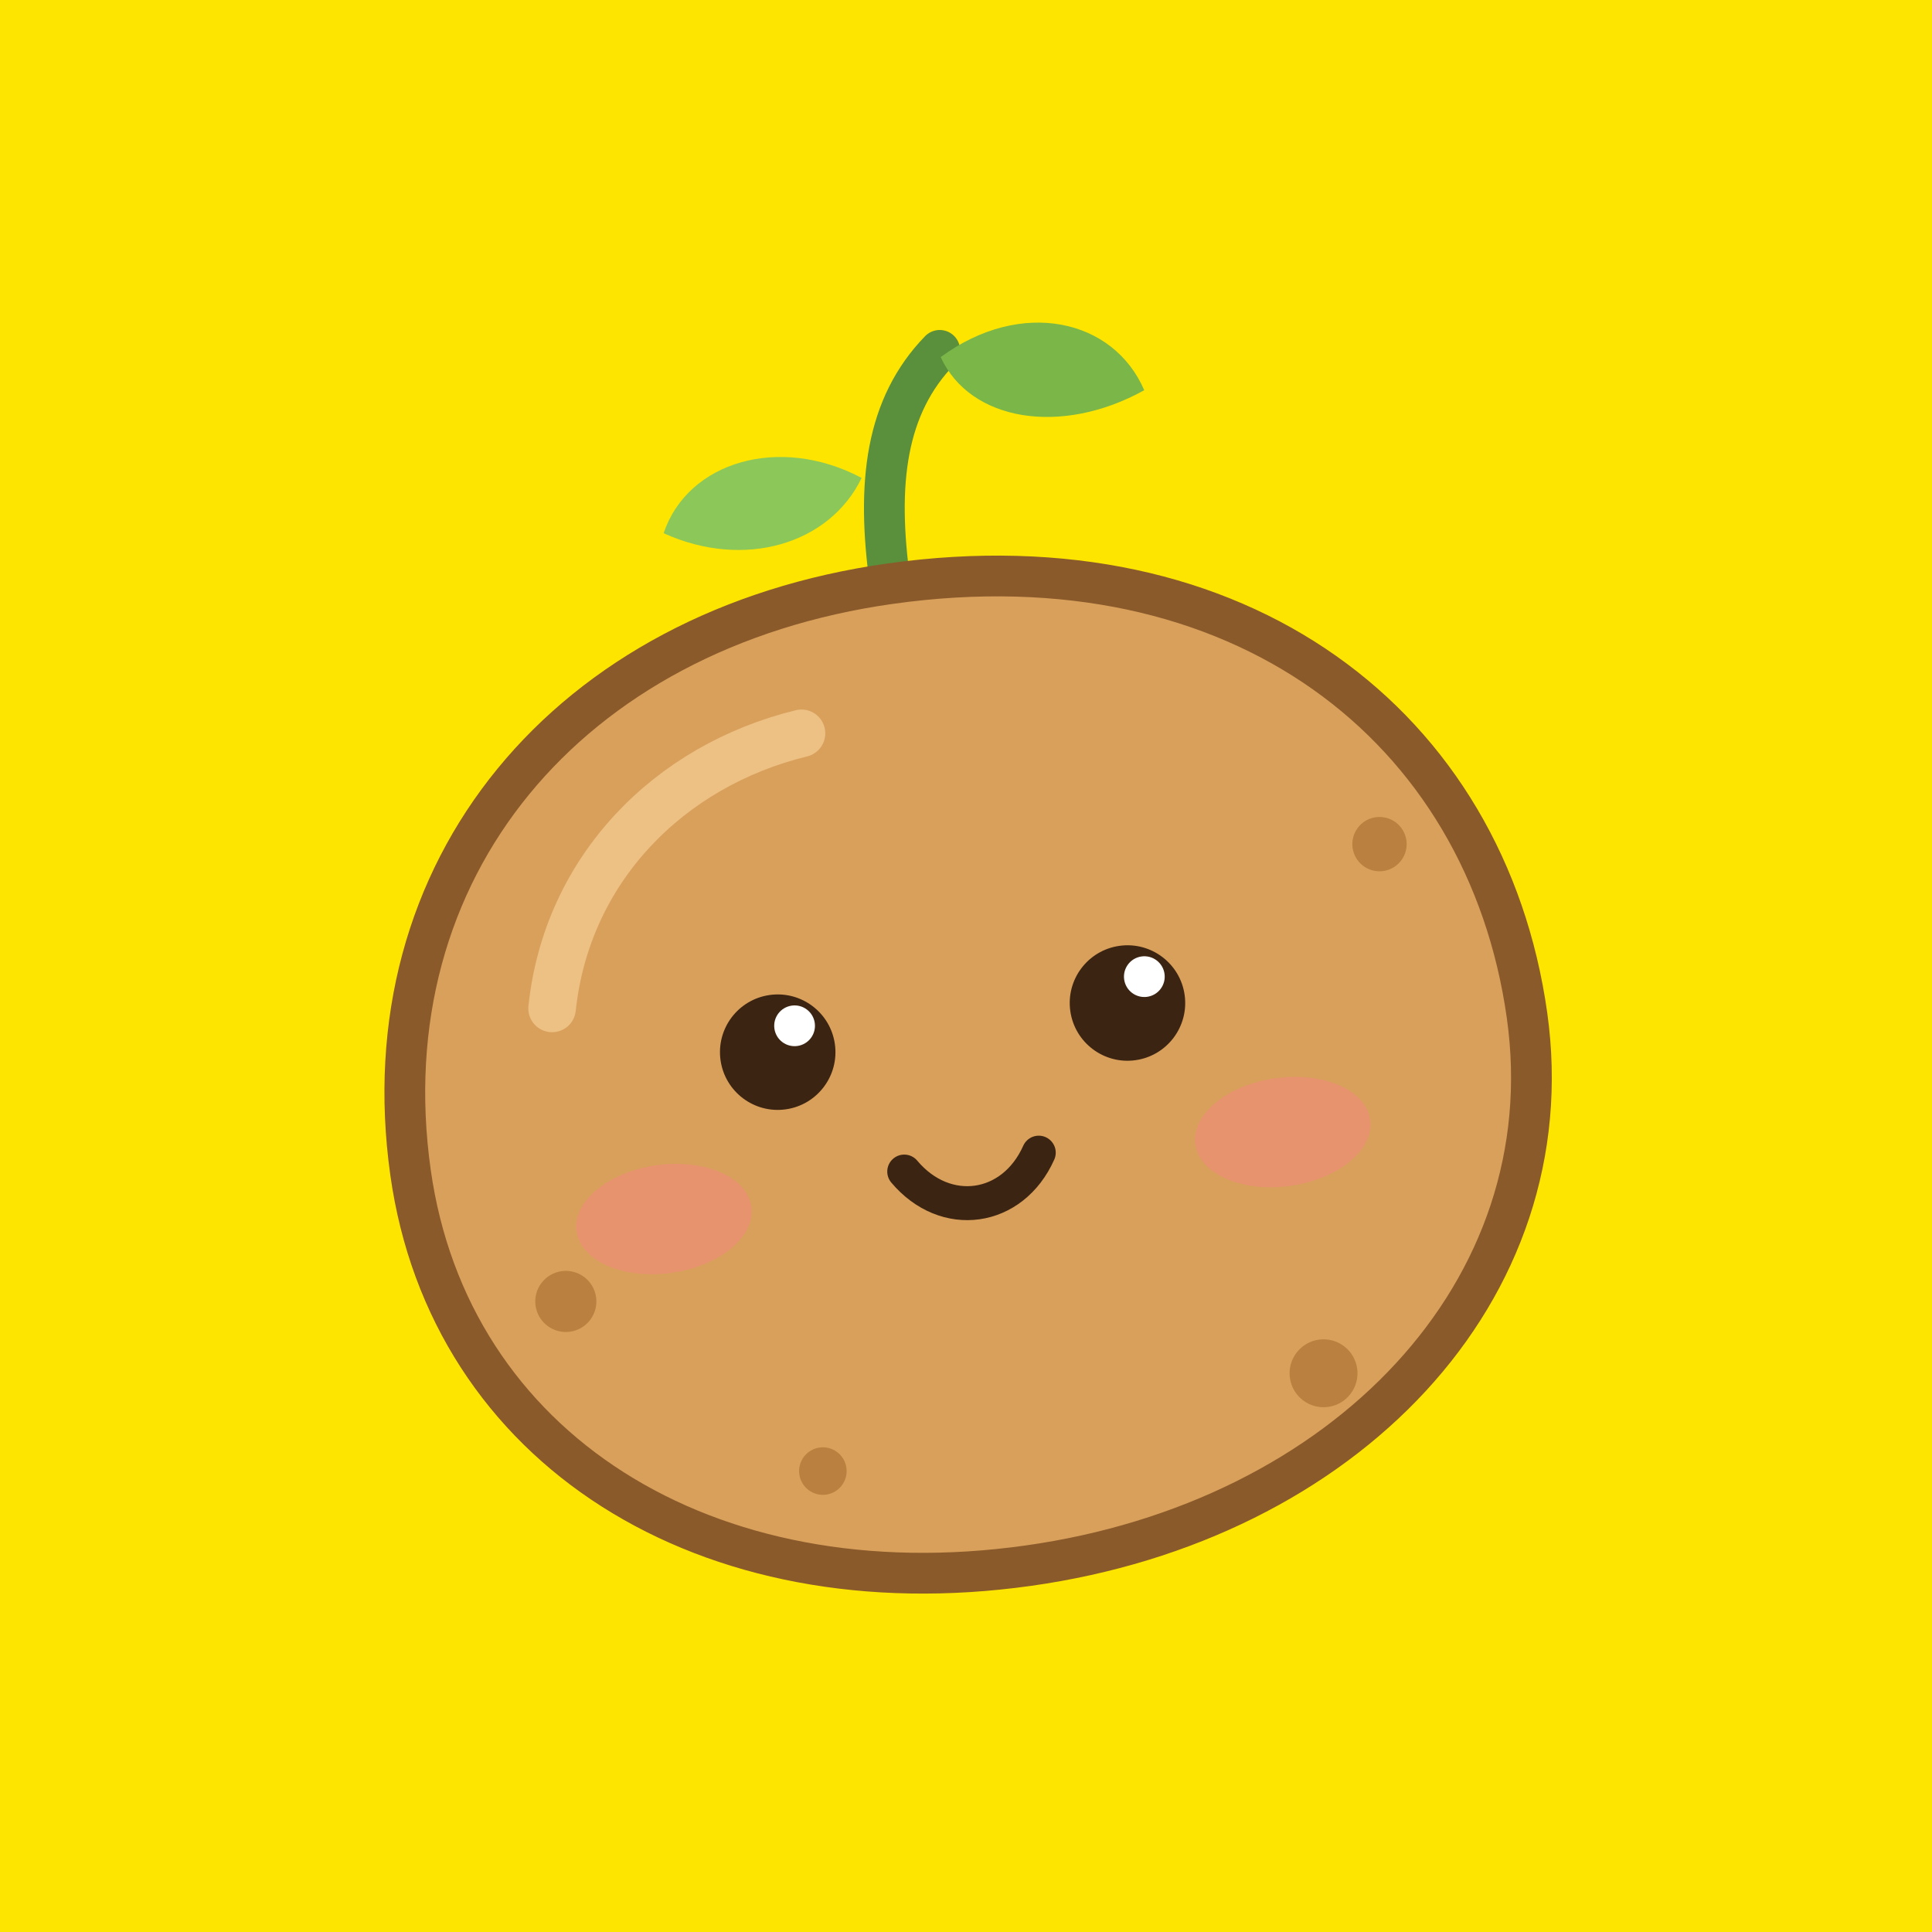
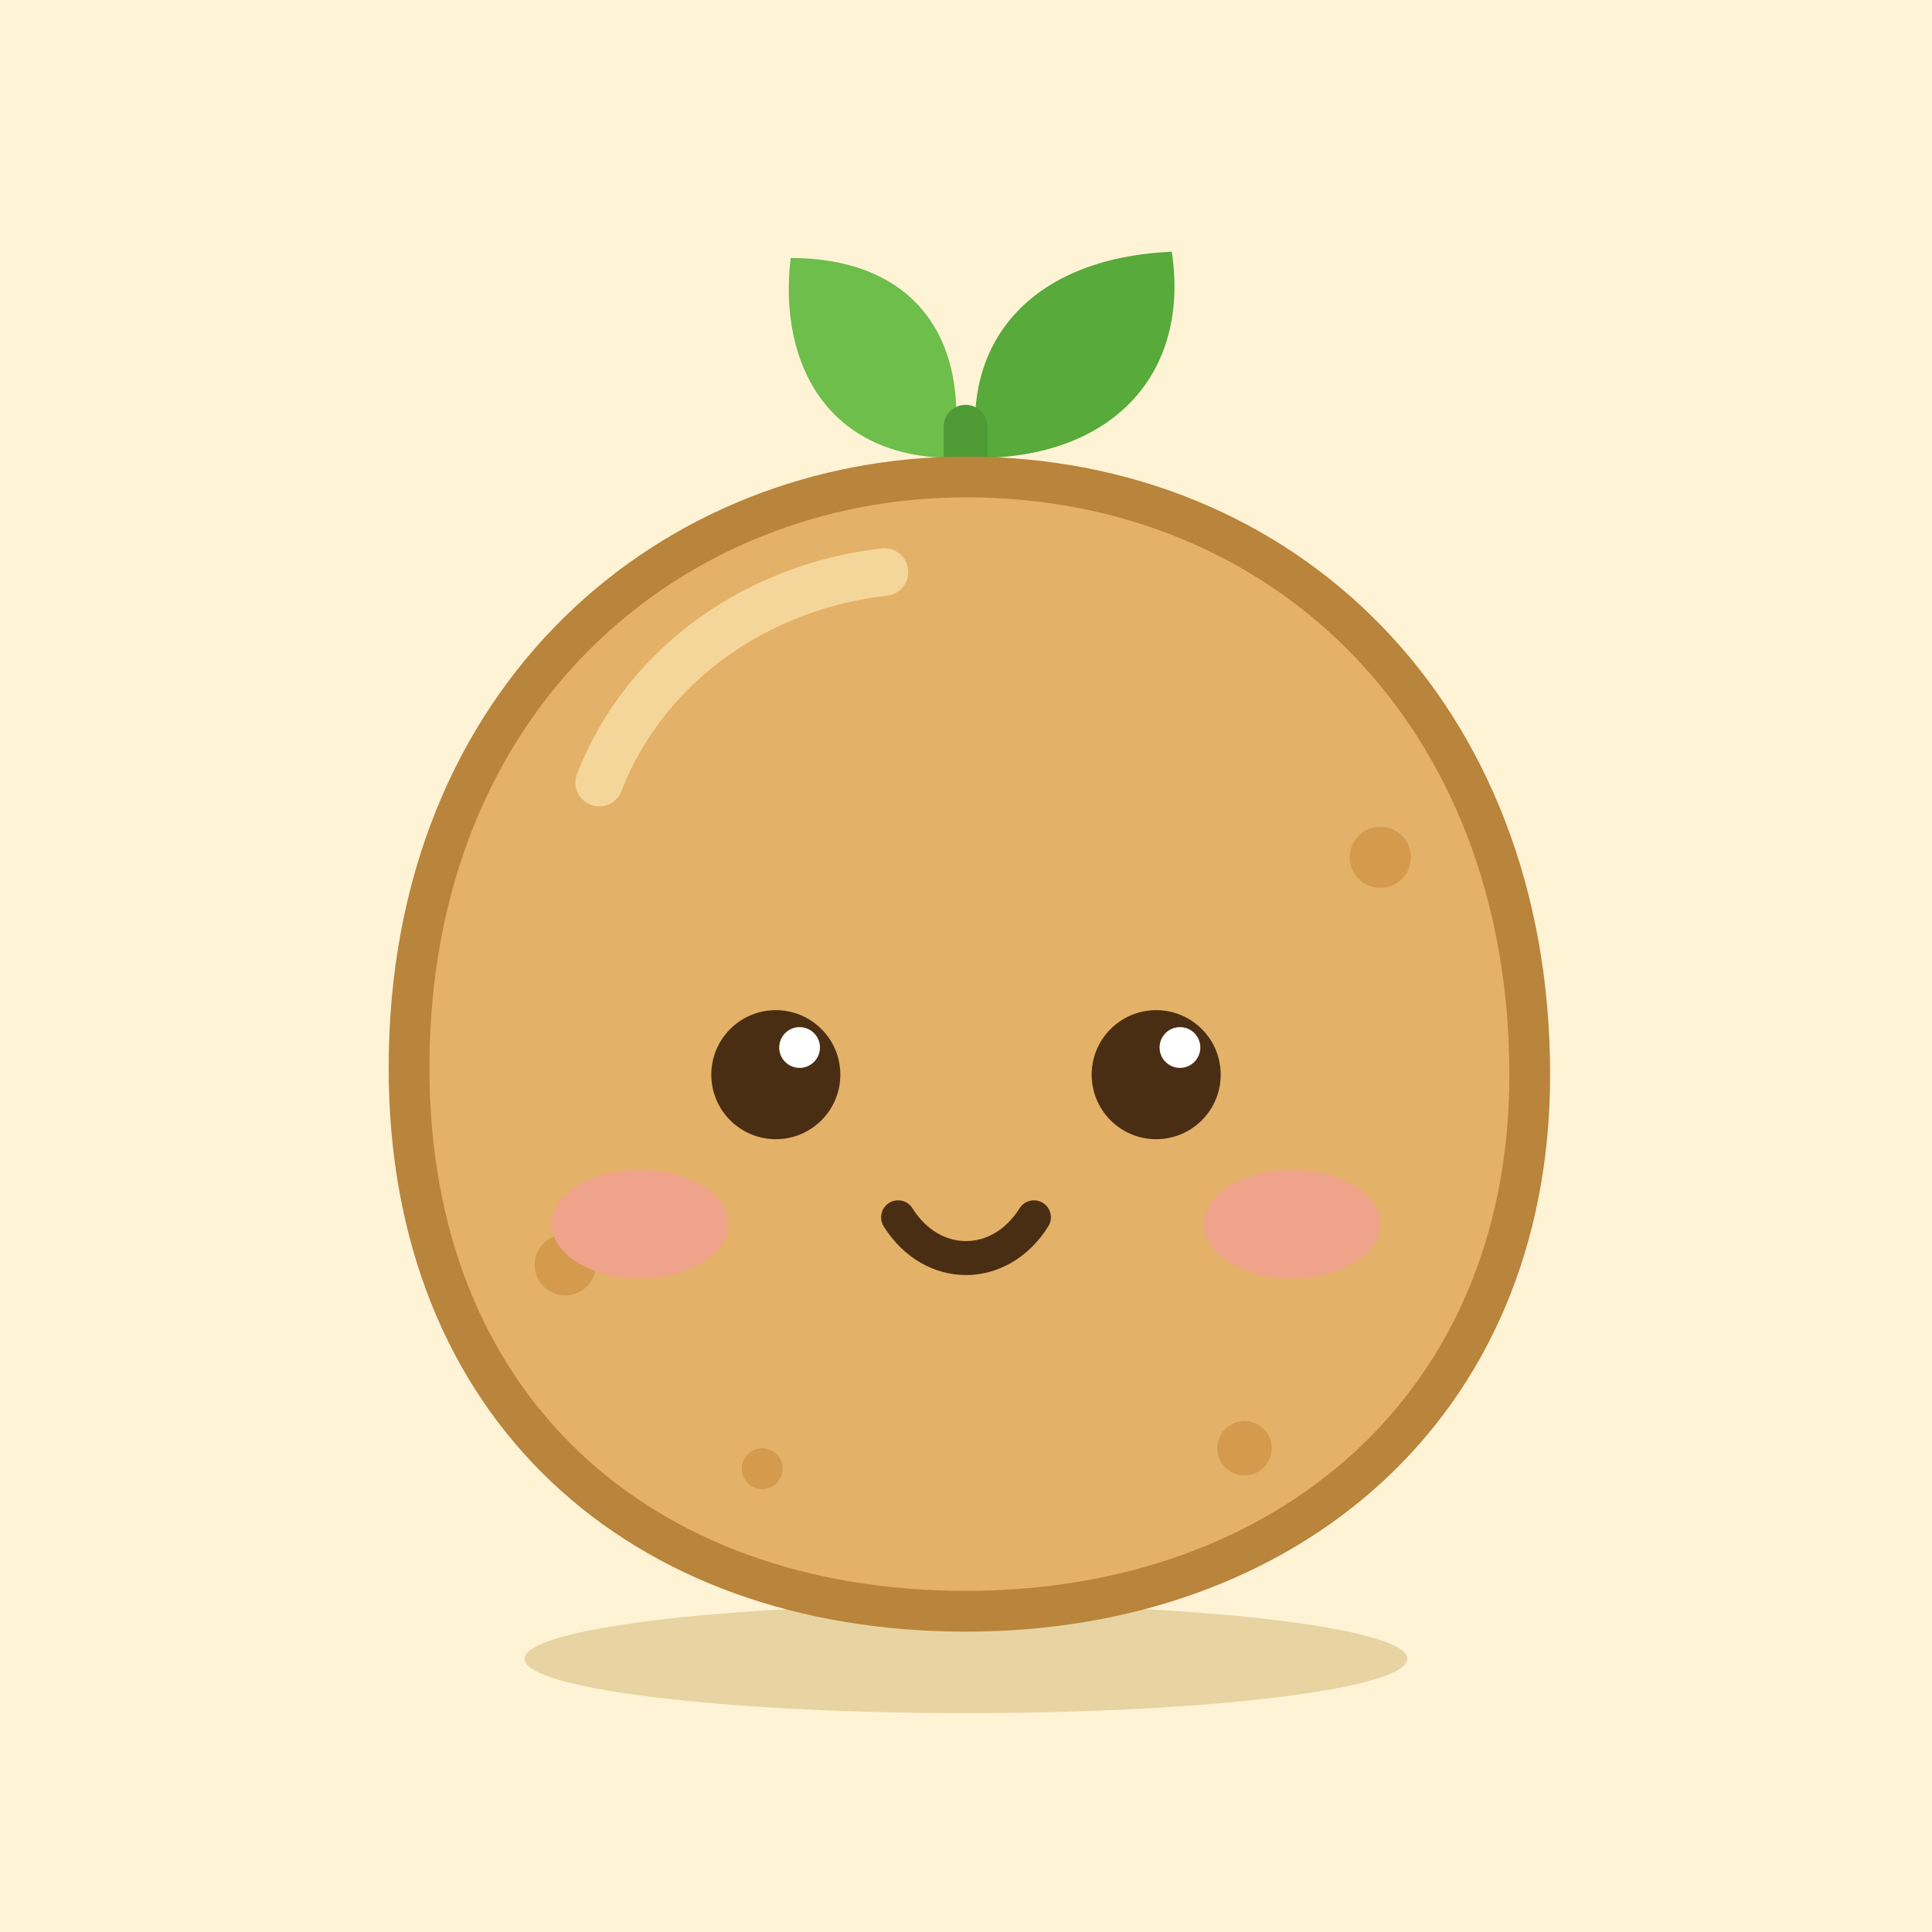
<svg xmlns="http://www.w3.org/2000/svg" viewBox="0 0 512 512" width="512" height="512">
-   <rect width="512" height="512" fill="#FEE500" />
-   <g transform="translate(256 256) scale(0.9) translate(-258 -254)">
-     <g transform="rotate(-8 256 286)">
-       <g transform="translate(0 12)">
-         <path d="M256 128c0-30 6-52 24-66" fill="none" stroke="#5a8f3c" stroke-width="12" stroke-linecap="round" />
-         <path d="M280 64c26-14 52-4 58 18-26 10-52 2-58-18z" fill="#7ab648" />
-         <path d="M252 96c-22-16-50-12-60 8 22 14 48 10 60-8z" fill="#8cc759" />
-       </g>
-       <path d="M92 292C92 202 160 140 256 140C360 140 424 206 424 292C424 374 350 432 256 432C160 432 92 374 92 292Z" fill="#d9a05b" stroke="#8a5a2b" stroke-width="12" stroke-linejoin="round" />
-       <path d="M140 250c10-40 44-66 84-70" fill="none" stroke="#f2c98f" stroke-width="14" stroke-linecap="round" opacity=".8" />
-       <circle cx="132" cy="336" r="9" fill="#b9803f" />
-       <circle cx="388" cy="236" r="8" fill="#b9803f" />
-       <circle cx="350" cy="388" r="10" fill="#b9803f" />
-       <circle cx="200" cy="396" r="7" fill="#b9803f" />
-       <circle cx="204" cy="272" r="17" fill="#3b2412" />
-       <circle cx="308" cy="272" r="17" fill="#3b2412" />
-       <circle cx="210" cy="265" r="6" fill="#fff" />
-       <circle cx="314" cy="265" r="6" fill="#fff" />
-       <ellipse cx="164" cy="316" rx="26" ry="16" fill="#f08a7a" opacity=".6" />
-       <ellipse cx="348" cy="316" rx="26" ry="16" fill="#f08a7a" opacity=".6" />
-       <path d="M236 312c10 16 30 16 40 0" fill="none" stroke="#3b2412" stroke-width="10" stroke-linecap="round" />
+   <rect width="512" height="512" fill="#FFF3D6" />
+   <g transform="translate(256 256) scale(.9) translate(-256 -250)">
+     <ellipse cx="256" cy="454" rx="130" ry="16" fill="#E8D4A2" />
+     <g transform="translate(197 36) scale(.92)">
+       <path d="M60,70C20,70 4,40 8,6C46,6 66,30 60,70Z" fill="#6DBE4A" />
+       <path d="M68,70C62,34 84,6 130,4C136,44 110,70 68,70Z" fill="#58AA3A" />
+       <path d="M64,60L64,96" fill="none" stroke="#4E9A35" stroke-width="14" stroke-linecap="round" />
    </g>
+     <path d="M92,280C92,170 170,106 256,106C350,106 422,176 422,282C422,380 350,440 256,440C160,440 92,380 92,280Z" fill="#E3B168" stroke="#B9843B" stroke-width="12" stroke-linejoin="round" />
+     <path d="M148,196C162,160 196,138 232,134" fill="none" stroke="#F5D69A" stroke-width="14" stroke-linecap="round" />
+     <circle cx="138" cy="338" r="9" fill="#D49A4E" />
+     <circle cx="378" cy="218" r="9" fill="#D49A4E" />
+     <circle cx="338" cy="392" r="8" fill="#D49A4E" />
+     <circle cx="196" cy="398" r="6" fill="#D49A4E" />
+     <circle cx="200" cy="282" r="19" fill="#4A2E14" />
+     <circle cx="312" cy="282" r="19" fill="#4A2E14" />
+     <circle cx="207" cy="274" r="6" fill="#fff" />
+     <circle cx="319" cy="274" r="6" fill="#fff" />
+     <ellipse cx="160" cy="326" rx="26" ry="16" fill="#EFA38A" />
+     <ellipse cx="352" cy="326" rx="26" ry="16" fill="#EFA38A" />
+     <path d="M236,324c10,16 30,16 40,0" fill="none" stroke="#4A2E14" stroke-width="10" stroke-linecap="round" />
  </g>
</svg>
